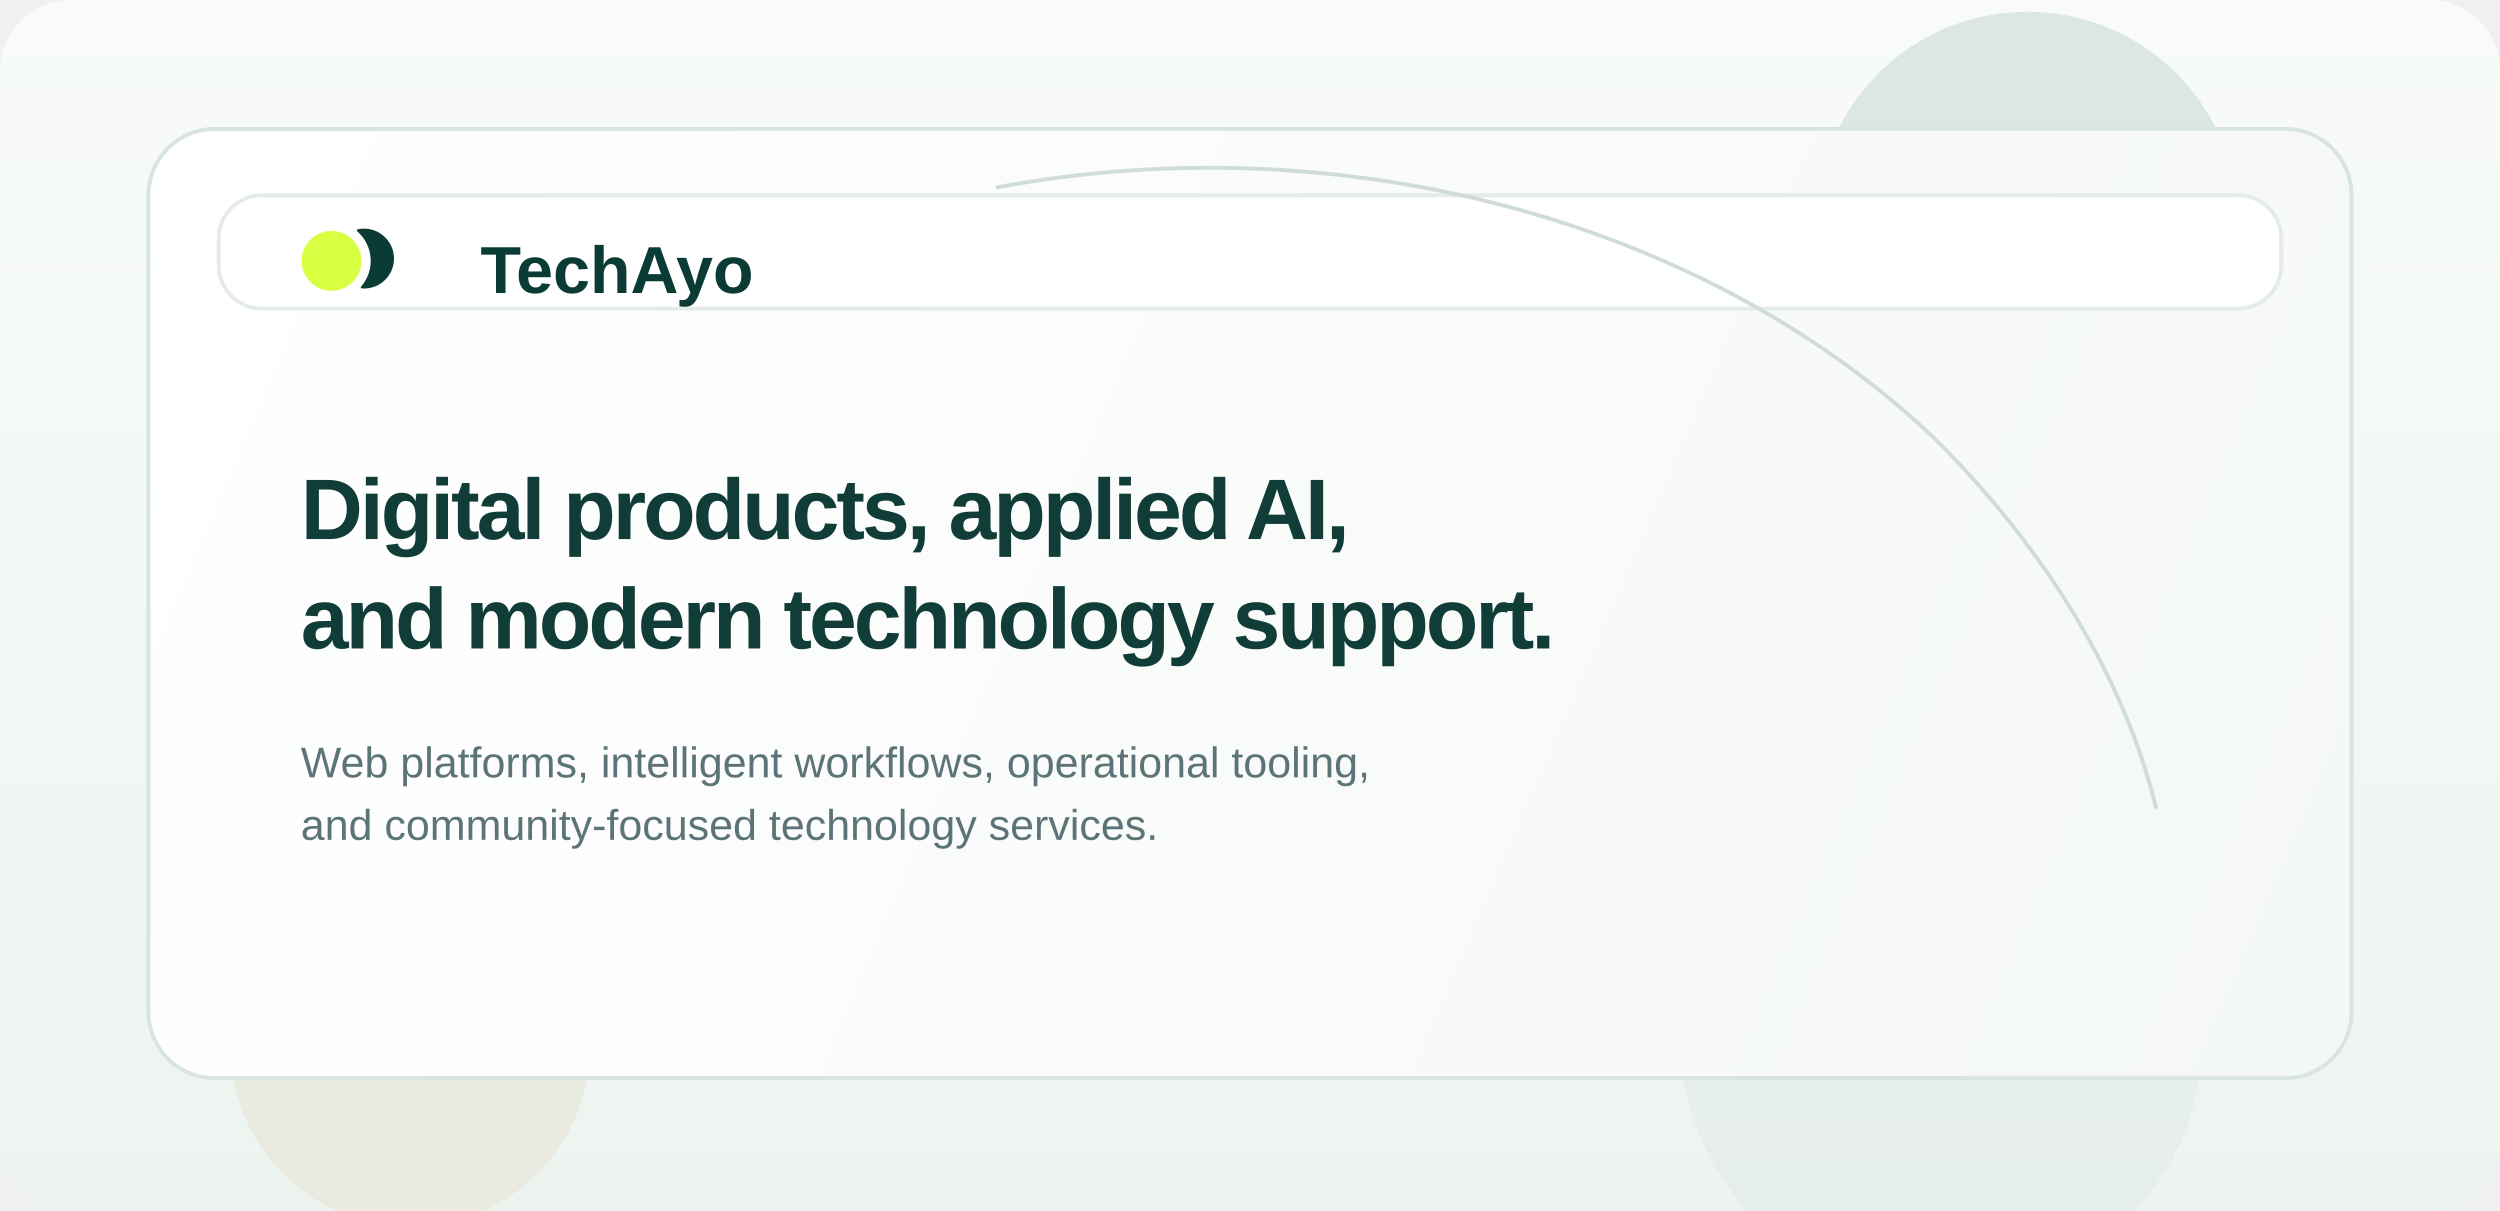
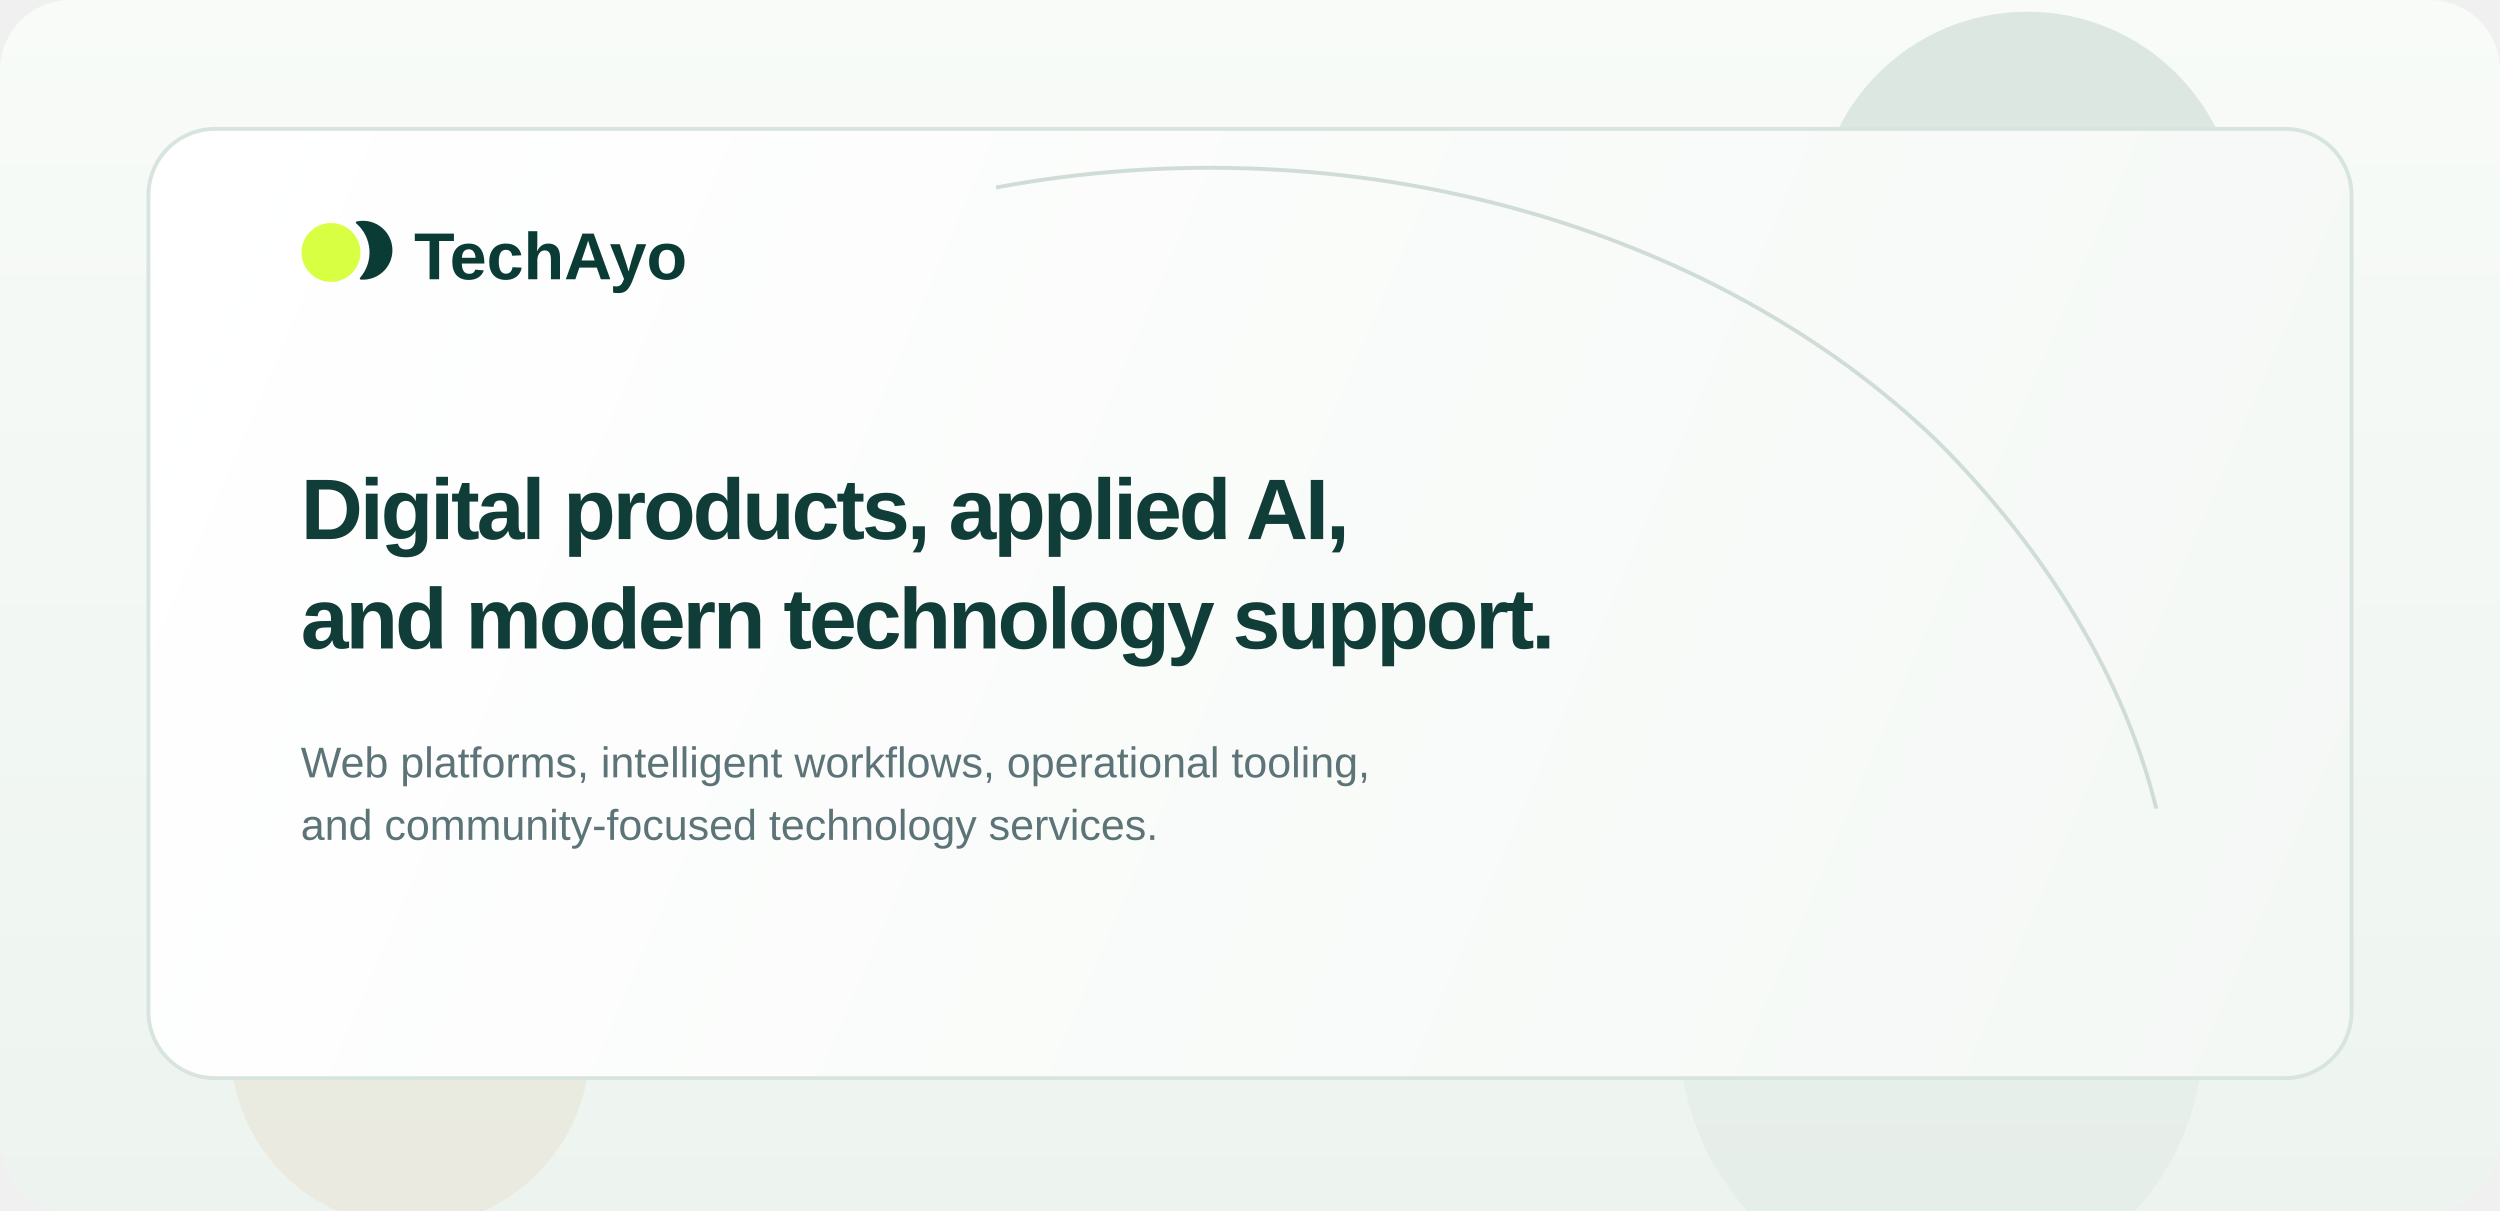
<svg xmlns="http://www.w3.org/2000/svg" width="1280" height="620" viewBox="0 0 1280 620" fill="none" role="img" aria-label="TechAyo digital products, applied AI and modern technology support">
  <defs>
    <linearGradient id="bg" x1="640" y1="0" x2="640" y2="620" gradientUnits="userSpaceOnUse">
      <stop stop-color="#F8FBF8" />
      <stop offset="1" stop-color="#EDF4EF" />
    </linearGradient>
    <linearGradient id="panel" x1="96" y1="76" x2="1184" y2="544" gradientUnits="userSpaceOnUse">
      <stop stop-color="#FFFFFF" />
      <stop offset="1" stop-color="#F4F8F5" />
    </linearGradient>
  </defs>
  <rect width="1280" height="620" rx="36" fill="url(#bg)" />
  <circle cx="1038" cy="114" r="108" fill="#DCE7E1" />
  <circle cx="210" cy="536" r="92" fill="#E6E0CF" fill-opacity="0.48" />
  <circle cx="994" cy="530" r="134" fill="#D2E0DB" fill-opacity="0.28" />
  <rect x="76" y="66" width="1128" height="486" rx="34" fill="url(#panel)" stroke="#D8E4DE" stroke-width="2" />
-   <rect x="112" y="100" width="1056" height="58" rx="22" fill="#FFFFFF" stroke="#E3ECE7" stroke-width="2" />
  <path d="M510 96C692 62 878 116 992 226C1048 282 1088 348 1104 414" stroke="#D0DDD6" stroke-width="2" fill="none" />
-   <g transform="translate(154 116)">
-     <g transform="scale(1.18)">
+   <g transform="translate(154 112)">
+     <g transform="scale(1.16)">
      <path d="M3.523 6.367C-1.184 11.789 -0.605 19.999 4.816 24.706C10.238 29.413 18.448 28.834 23.155 23.413C27.862 17.992 27.283 9.781 21.862 5.074C16.441 0.367 8.23 0.946 3.523 6.367Z" fill="#D9FF43" />
      <path d="M24.675 1.193C24.277 1.28 24.177 1.787 24.485 2.054C31.574 8.209 32.331 18.946 26.176 26.035C25.909 26.343 26.079 26.831 26.485 26.86C30.435 27.15 34.467 25.638 37.263 22.418C41.97 16.997 41.391 8.786 35.969 4.079C32.749 1.283 28.545 0.352 24.675 1.193Z" fill="#0B3B35" />
    </g>
-     <text x="92" y="34" fill="#0B3B35" font-family="Segoe UI, Arial, sans-serif" font-size="34" font-weight="700">TechAyo</text>
+     <text x="58" y="31" fill="#0B3B35" font-family="Segoe UI, Arial, sans-serif" font-size="34" font-weight="700">TechAyo</text>
  </g>
  <text x="154" y="276" fill="#103D37" font-family="Segoe UI, Arial, sans-serif" font-size="44" font-weight="700" letter-spacing="-0.035em">Digital products, applied AI,</text>
  <text x="154" y="332" fill="#103D37" font-family="Segoe UI, Arial, sans-serif" font-size="44" font-weight="700" letter-spacing="-0.035em">and modern technology support.</text>
  <text x="154" y="398" fill="#5C7477" font-family="Segoe UI, Arial, sans-serif" font-size="22" font-weight="500">Web platforms, intelligent workflows, operational tooling,</text>
  <text x="154" y="430" fill="#5C7477" font-family="Segoe UI, Arial, sans-serif" font-size="22" font-weight="500">and community-focused technology services.</text>
</svg>
